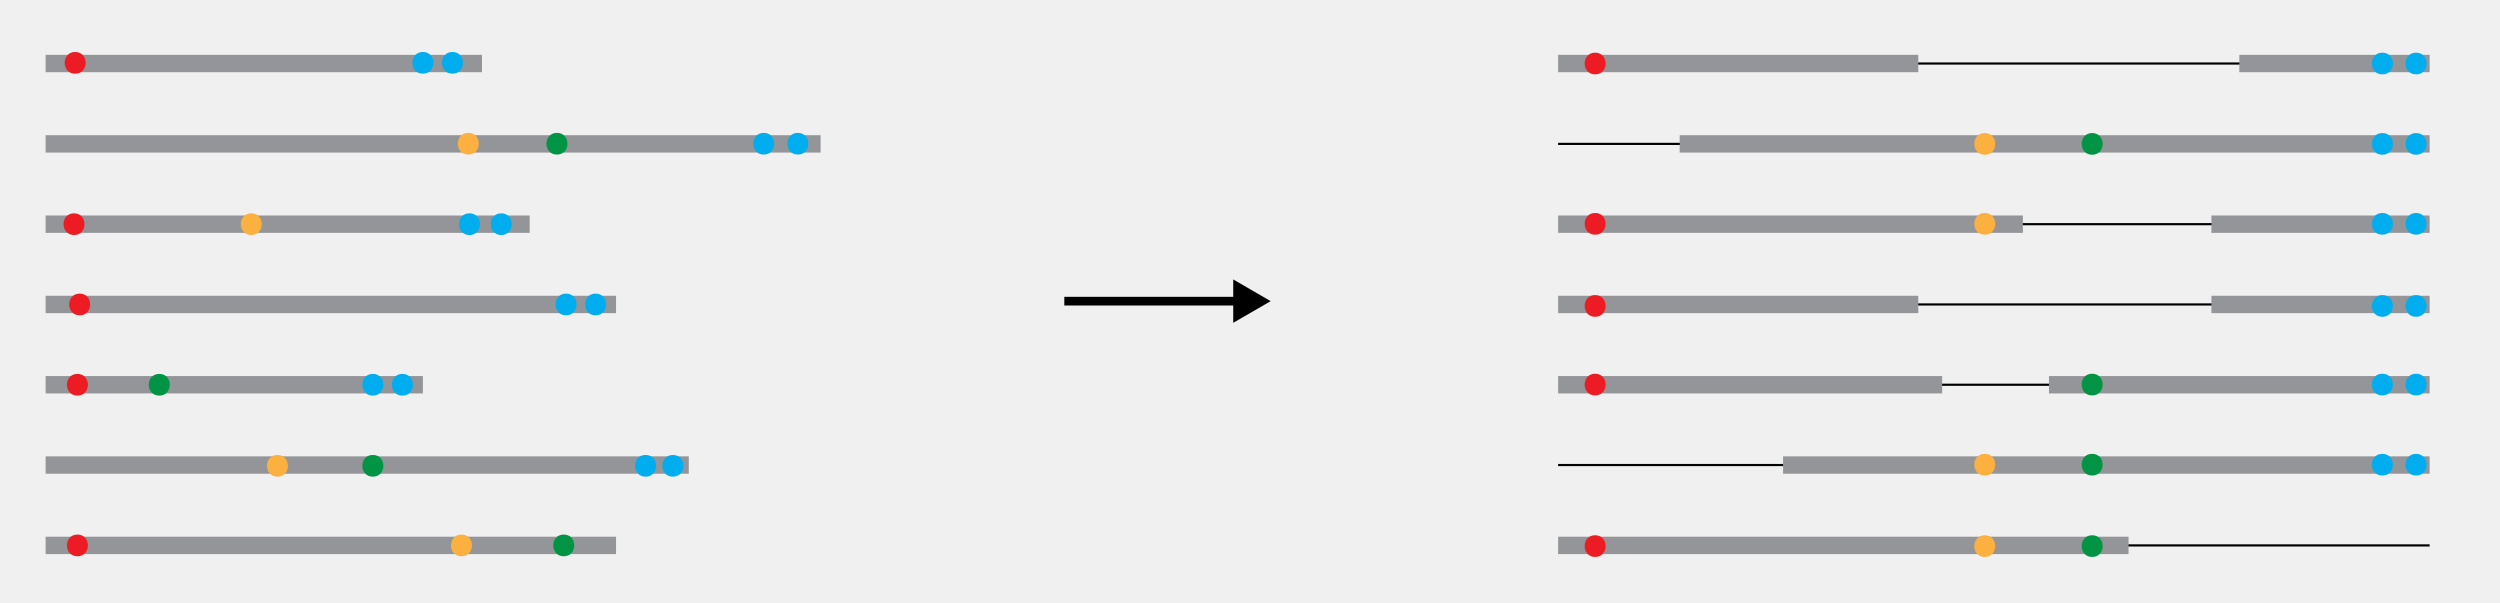
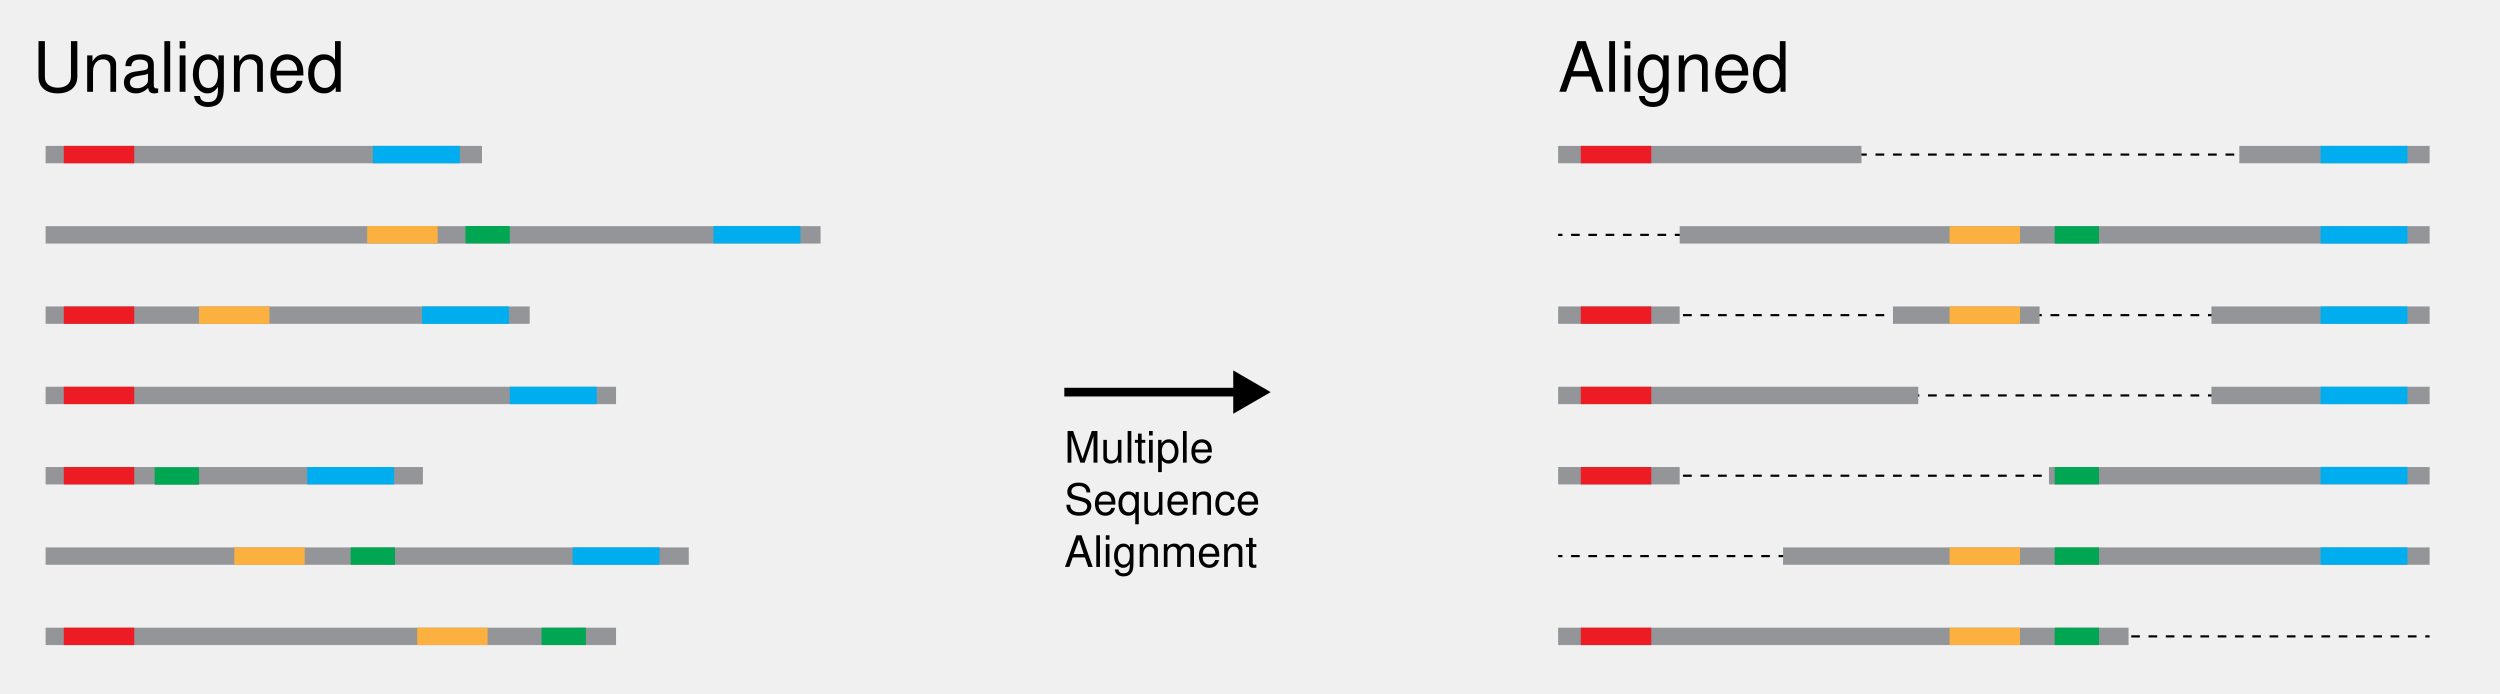
- <svg xmlns="http://www.w3.org/2000/svg" version="1.1" id="Layer_1" x="0px" y="0px" viewBox="0 0 287.72 69.31" style="enable-background:new 0 0 287.72 69.31;" xml:space="preserve">
+ <svg xmlns="http://www.w3.org/2000/svg" version="1.1" id="Layer_1" x="0px" y="0px" viewBox="0 0 287.72 79.78" style="enable-background:new 0 0 287.72 79.78;" xml:space="preserve">
  <style type="text/css">
	.st0{fill:#FFFFFF;stroke:#939598;stroke-width:2;stroke-miterlimit:10;}
- 	.st1{fill:#FFFFFF;stroke:#000000;stroke-width:0.25;stroke-miterlimit:10;}
- 	.st2{fill:#ED1C24;}
- 	.st3{fill:#00AEEF;}
- 	.st4{fill:#009444;}
- 	.st5{fill:#FBB040;}
+ 	.st1{fill:#FFFFFF;}
+ 	.st2{fill:none;stroke:#000000;stroke-width:0.25;stroke-miterlimit:10;}
+ 	.st3{fill:none;stroke:#000000;stroke-width:0.25;stroke-miterlimit:10;stroke-dasharray:1.007,1.007;}
+ 	.st4{fill:none;stroke:#000000;stroke-width:0.25;stroke-miterlimit:10;stroke-dasharray:0.995,0.995;}
+ 	.st5{fill:none;stroke:#000000;stroke-width:0.25;stroke-miterlimit:10;stroke-dasharray:0.995,0.995;}
	.st6{fill:none;stroke:#000000;stroke-miterlimit:10;}
+ 	.st7{fill:#FFFFFF;stroke:#ED1C24;stroke-width:2;stroke-miterlimit:10;}
+ 	.st8{fill:#FFFFFF;stroke:#FBB040;stroke-width:2;stroke-miterlimit:10;}
+ 	.st9{fill:#FFFFFF;stroke:#00A651;stroke-width:2;stroke-miterlimit:10;}
+ 	.st10{fill:#FFFFFF;stroke:#00AEEF;stroke-width:2;stroke-miterlimit:10;}
+ 	.st11{font-family:'Helvetica';}
+ 	.st12{font-size:8px;}
+ 	.st13{font-size:5px;}
</style>
-   <line class="st0" x1="5.25" y1="7.31" x2="55.47" y2="7.31" />
-   <line class="st0" x1="5.25" y1="16.56" x2="94.44" y2="16.56" />
-   <line class="st0" x1="5.25" y1="25.8" x2="60.96" y2="25.8" />
-   <line class="st0" x1="5.25" y1="35.04" x2="70.9" y2="35.04" />
-   <line class="st0" x1="5.25" y1="44.28" x2="48.67" y2="44.28" />
-   <line class="st0" x1="5.25" y1="53.52" x2="79.27" y2="53.52" />
-   <line class="st0" x1="5.25" y1="62.77" x2="70.9" y2="62.77" />
-   <line class="st1" x1="180.1" y1="7.31" x2="278.8" y2="7.31" />
-   <line class="st1" x1="179.32" y1="16.56" x2="278.8" y2="16.56" />
-   <line class="st1" x1="180.1" y1="25.8" x2="278.8" y2="25.8" />
-   <line class="st1" x1="180.1" y1="35.04" x2="278.8" y2="35.04" />
-   <line class="st1" x1="180.1" y1="44.28" x2="278.8" y2="44.28" />
-   <line class="st1" x1="179.32" y1="53.52" x2="278.8" y2="53.52" />
-   <line class="st1" x1="180.1" y1="62.77" x2="279.62" y2="62.77" />
-   <line class="st0" x1="179.32" y1="7.31" x2="220.77" y2="7.31" />
-   <line class="st0" x1="257.72" y1="7.31" x2="279.62" y2="7.31" />
-   <line class="st0" x1="193.31" y1="16.56" x2="279.62" y2="16.56" />
-   <line class="st0" x1="179.32" y1="25.8" x2="232.81" y2="25.8" />
-   <line class="st0" x1="254.51" y1="25.8" x2="279.62" y2="25.8" />
-   <line class="st0" x1="179.32" y1="35.04" x2="220.77" y2="35.04" />
-   <line class="st0" x1="254.51" y1="35.04" x2="279.62" y2="35.04" />
-   <line class="st0" x1="205.21" y1="53.52" x2="279.62" y2="53.52" />
-   <line class="st0" x1="179.32" y1="44.28" x2="223.52" y2="44.28" />
-   <line class="st0" x1="235.81" y1="44.28" x2="279.62" y2="44.28" />
-   <line class="st0" x1="179.32" y1="62.77" x2="244.97" y2="62.77" />
+   <line class="st0" x1="5.25" y1="17.79" x2="55.47" y2="17.79" />
+   <line class="st0" x1="5.25" y1="27.03" x2="94.44" y2="27.03" />
+   <line class="st0" x1="5.25" y1="36.27" x2="60.96" y2="36.27" />
+   <line class="st0" x1="5.25" y1="45.51" x2="70.9" y2="45.51" />
+   <line class="st0" x1="5.25" y1="54.75" x2="48.67" y2="54.75" />
+   <line class="st0" x1="5.25" y1="64" x2="79.27" y2="64" />
+   <line class="st0" x1="5.25" y1="73.24" x2="70.9" y2="73.24" />
  <g>
+     <line class="st1" x1="180.1" y1="17.79" x2="278.8" y2="17.79" />
    <g>
-       <path class="st2" d="M8.65,8.48c1.61,0,1.61-2.5,0-2.5C7.04,5.98,7.04,8.48,8.65,8.48L8.65,8.48z" />
+       <line class="st2" x1="180.1" y1="17.79" x2="180.6" y2="17.79" />
+       <line class="st3" x1="181.61" y1="17.79" x2="277.79" y2="17.79" />
+       <line class="st2" x1="278.3" y1="17.79" x2="278.8" y2="17.79" />
    </g>
  </g>
  <g>
+     <line class="st1" x1="179.32" y1="27.03" x2="278.8" y2="27.03" />
    <g>
-       <path class="st2" d="M8.52,27.05c1.61,0,1.61-2.5,0-2.5C6.91,24.55,6.91,27.05,8.52,27.05L8.52,27.05z" />
+       <line class="st2" x1="179.32" y1="27.03" x2="179.82" y2="27.03" />
+       <line class="st4" x1="180.81" y1="27.03" x2="277.8" y2="27.03" />
+       <line class="st2" x1="278.3" y1="27.03" x2="278.8" y2="27.03" />
    </g>
  </g>
  <g>
+     <line class="st1" x1="180.1" y1="36.27" x2="278.8" y2="36.27" />
    <g>
-       <path class="st2" d="M9.17,36.29c1.61,0,1.61-2.5,0-2.5C7.56,33.79,7.56,36.29,9.17,36.29L9.17,36.29z" />
+       <line class="st2" x1="180.1" y1="36.27" x2="180.6" y2="36.27" />
+       <line class="st3" x1="181.61" y1="36.27" x2="277.79" y2="36.27" />
+       <line class="st2" x1="278.3" y1="36.27" x2="278.8" y2="36.27" />
    </g>
  </g>
  <g>
+     <line class="st1" x1="180.1" y1="45.51" x2="278.8" y2="45.51" />
    <g>
-       <path class="st2" d="M8.91,45.53c1.61,0,1.61-2.5,0-2.5C7.3,43.03,7.3,45.53,8.91,45.53L8.91,45.53z" />
+       <line class="st2" x1="180.1" y1="45.51" x2="180.6" y2="45.51" />
+       <line class="st3" x1="181.61" y1="45.51" x2="277.79" y2="45.51" />
+       <line class="st2" x1="278.3" y1="45.51" x2="278.8" y2="45.51" />
    </g>
  </g>
  <g>
+     <line class="st1" x1="180.1" y1="54.75" x2="278.8" y2="54.75" />
    <g>
-       <path class="st2" d="M8.91,64.02c1.61,0,1.61-2.5,0-2.5C7.3,61.52,7.3,64.02,8.91,64.02L8.91,64.02z" />
+       <line class="st2" x1="180.1" y1="54.75" x2="180.6" y2="54.75" />
+       <line class="st3" x1="181.61" y1="54.75" x2="277.79" y2="54.75" />
+       <line class="st2" x1="278.3" y1="54.75" x2="278.8" y2="54.75" />
    </g>
  </g>
  <g>
+     <line class="st1" x1="179.32" y1="64" x2="278.8" y2="64" />
    <g>
-       <path class="st3" d="M48.67,8.48c1.61,0,1.61-2.5,0-2.5C47.06,5.98,47.05,8.48,48.67,8.48L48.67,8.48z" />
+       <line class="st2" x1="179.32" y1="64" x2="179.82" y2="64" />
+       <line class="st4" x1="180.81" y1="64" x2="277.8" y2="64" />
+       <line class="st2" x1="278.3" y1="64" x2="278.8" y2="64" />
    </g>
  </g>
  <g>
+     <line class="st1" x1="180.1" y1="73.24" x2="279.62" y2="73.24" />
    <g>
-       <path class="st3" d="M52.07,8.48c1.61,0,1.61-2.5,0-2.5C50.46,5.98,50.46,8.48,52.07,8.48L52.07,8.48z" />
+       <line class="st2" x1="180.1" y1="73.24" x2="180.6" y2="73.24" />
+       <line class="st5" x1="181.6" y1="73.24" x2="278.63" y2="73.24" />
+       <line class="st2" x1="279.12" y1="73.24" x2="279.62" y2="73.24" />
    </g>
  </g>
+   <line class="st0" x1="179.32" y1="17.79" x2="214.23" y2="17.79" />
+   <line class="st0" x1="257.72" y1="17.79" x2="279.62" y2="17.79" />
+   <line class="st0" x1="193.31" y1="27.03" x2="279.62" y2="27.03" />
+   <line class="st0" x1="179.32" y1="36.27" x2="193.31" y2="36.27" />
+   <line class="st0" x1="254.51" y1="36.27" x2="279.62" y2="36.27" />
+   <line class="st0" x1="179.32" y1="45.51" x2="220.77" y2="45.51" />
+   <line class="st0" x1="254.51" y1="45.51" x2="279.62" y2="45.51" />
+   <line class="st0" x1="205.21" y1="64" x2="279.62" y2="64" />
+   <line class="st0" x1="179.32" y1="54.75" x2="193.31" y2="54.75" />
+   <line class="st0" x1="235.81" y1="54.75" x2="279.62" y2="54.75" />
+   <line class="st0" x1="179.32" y1="73.24" x2="244.97" y2="73.24" />
  <g>
    <g>
-       <path class="st3" d="M87.9,17.79c1.61,0,1.61-2.5,0-2.5C86.29,15.29,86.29,17.79,87.9,17.79L87.9,17.79z" />
-     </g>
-   </g>
-   <g>
-     <g>
-       <path class="st3" d="M91.82,17.79c1.61,0,1.61-2.5,0-2.5C90.22,15.29,90.21,17.79,91.82,17.79L91.82,17.79z" />
-     </g>
-   </g>
-   <g>
-     <g>
-       <path class="st3" d="M54.03,27.05c1.61,0,1.61-2.5,0-2.5C52.42,24.55,52.42,27.05,54.03,27.05L54.03,27.05z" />
-     </g>
-   </g>
-   <g>
-     <g>
-       <path class="st3" d="M57.69,27.05c1.61,0,1.61-2.5,0-2.5C56.08,24.55,56.08,27.05,57.69,27.05L57.69,27.05z" />
-     </g>
-   </g>
-   <g>
-     <g>
-       <path class="st3" d="M65.14,36.29c1.61,0,1.61-2.5,0-2.5C63.54,33.79,63.53,36.29,65.14,36.29L65.14,36.29z" />
-     </g>
-   </g>
-   <g>
-     <g>
-       <path class="st3" d="M68.54,36.29c1.61,0,1.61-2.5,0-2.5C66.94,33.79,66.93,36.29,68.54,36.29L68.54,36.29z" />
-     </g>
-   </g>
-   <g>
-     <g>
-       <path class="st3" d="M42.91,45.53c1.61,0,1.61-2.5,0-2.5C41.3,43.03,41.3,45.53,42.91,45.53L42.91,45.53z" />
-     </g>
-   </g>
-   <g>
-     <g>
-       <path class="st3" d="M46.31,45.53c1.61,0,1.61-2.5,0-2.5C44.7,43.03,44.7,45.53,46.31,45.53L46.31,45.53z" />
-     </g>
-   </g>
-   <g>
-     <g>
-       <path class="st3" d="M74.3,54.86c1.61,0,1.61-2.5,0-2.5C72.69,52.36,72.69,54.86,74.3,54.86L74.3,54.86z" />
-     </g>
-   </g>
-   <g>
-     <g>
-       <path class="st3" d="M77.44,54.86c1.61,0,1.61-2.5,0-2.5C75.83,52.36,75.83,54.86,77.44,54.86L77.44,54.86z" />
-     </g>
-   </g>
-   <g>
-     <g>
-       <path class="st3" d="M274.18,8.56c1.61,0,1.61-2.5,0-2.5C272.57,6.06,272.56,8.56,274.18,8.56L274.18,8.56z" />
-     </g>
-   </g>
-   <g>
-     <g>
-       <path class="st3" d="M278.06,8.56c1.61,0,1.61-2.5,0-2.5C276.45,6.06,276.44,8.56,278.06,8.56L278.06,8.56z" />
-     </g>
-   </g>
-   <g>
-     <g>
-       <path class="st3" d="M274.18,17.81c1.61,0,1.61-2.5,0-2.5C272.57,15.31,272.56,17.81,274.18,17.81L274.18,17.81z" />
-     </g>
-   </g>
-   <g>
-     <g>
-       <path class="st3" d="M278.06,17.81c1.61,0,1.61-2.5,0-2.5C276.45,15.31,276.44,17.81,278.06,17.81L278.06,17.81z" />
-     </g>
-   </g>
-   <g>
-     <g>
-       <path class="st3" d="M274.18,27.01c1.61,0,1.61-2.5,0-2.5C272.57,24.51,272.56,27.01,274.18,27.01L274.18,27.01z" />
-     </g>
-   </g>
-   <g>
-     <g>
-       <path class="st3" d="M278.06,27.01c1.61,0,1.61-2.5,0-2.5C276.45,24.51,276.44,27.01,278.06,27.01L278.06,27.01z" />
-     </g>
-   </g>
-   <g>
-     <g>
-       <path class="st3" d="M274.18,36.46c1.61,0,1.61-2.5,0-2.5C272.57,33.96,272.56,36.46,274.18,36.46L274.18,36.46z" />
-     </g>
-   </g>
-   <g>
-     <g>
-       <path class="st3" d="M278.06,36.46c1.61,0,1.61-2.5,0-2.5C276.45,33.96,276.44,36.46,278.06,36.46L278.06,36.46z" />
-     </g>
-   </g>
-   <g>
-     <g>
-       <path class="st3" d="M274.18,45.51c1.61,0,1.61-2.5,0-2.5C272.57,43.01,272.56,45.51,274.18,45.51L274.18,45.51z" />
-     </g>
-   </g>
-   <g>
-     <g>
-       <path class="st3" d="M278.06,45.51c1.61,0,1.61-2.5,0-2.5C276.45,43.01,276.44,45.51,278.06,45.51L278.06,45.51z" />
-     </g>
-   </g>
-   <g>
-     <g>
-       <path class="st3" d="M274.18,54.73c1.61,0,1.61-2.5,0-2.5C272.57,52.23,272.56,54.73,274.18,54.73L274.18,54.73z" />
-     </g>
-   </g>
-   <g>
-     <g>
-       <path class="st3" d="M278.06,54.73c1.61,0,1.61-2.5,0-2.5C276.45,52.23,276.44,54.73,278.06,54.73L278.06,54.73z" />
-     </g>
-   </g>
-   <g>
-     <g>
-       <path class="st4" d="M64.88,64.02c1.61,0,1.61-2.5,0-2.5C63.27,61.52,63.27,64.02,64.88,64.02L64.88,64.02z" />
-     </g>
-   </g>
-   <g>
-     <g>
-       <path class="st4" d="M42.91,54.86c1.61,0,1.61-2.5,0-2.5C41.3,52.36,41.3,54.86,42.91,54.86L42.91,54.86z" />
-     </g>
-   </g>
-   <g>
-     <g>
-       <path class="st4" d="M18.33,45.53c1.61,0,1.61-2.5,0-2.5C16.72,43.03,16.71,45.53,18.33,45.53L18.33,45.53z" />
-     </g>
-   </g>
-   <g>
-     <g>
-       <path class="st4" d="M64.1,17.79c1.61,0,1.61-2.5,0-2.5C62.49,15.29,62.49,17.79,64.1,17.79L64.1,17.79z" />
-     </g>
-   </g>
-   <g>
-     <g>
-       <path class="st4" d="M240.78,64.1c1.61,0,1.61-2.5,0-2.5C239.17,61.6,239.17,64.1,240.78,64.1L240.78,64.1z" />
-     </g>
-   </g>
-   <g>
-     <g>
-       <path class="st4" d="M240.78,54.73c1.61,0,1.61-2.5,0-2.5C239.17,52.23,239.17,54.73,240.78,54.73L240.78,54.73z" />
-     </g>
-   </g>
-   <g>
-     <g>
-       <path class="st4" d="M240.78,45.51c1.61,0,1.61-2.5,0-2.5C239.17,43.01,239.17,45.51,240.78,45.51L240.78,45.51z" />
-     </g>
-   </g>
-   <g>
-     <g>
-       <path class="st4" d="M240.78,17.81c1.61,0,1.61-2.5,0-2.5C239.17,15.31,239.17,17.81,240.78,17.81L240.78,17.81z" />
-     </g>
-   </g>
-   <g>
-     <g>
-       <path class="st5" d="M228.42,64.1c1.61,0,1.61-2.5,0-2.5C226.82,61.6,226.81,64.1,228.42,64.1L228.42,64.1z" />
-     </g>
-   </g>
-   <g>
-     <g>
-       <path class="st5" d="M228.42,54.73c1.61,0,1.61-2.5,0-2.5C226.82,52.23,226.81,54.73,228.42,54.73L228.42,54.73z" />
-     </g>
-   </g>
-   <g>
-     <g>
-       <path class="st5" d="M228.42,27.01c1.61,0,1.61-2.5,0-2.5C226.82,24.51,226.81,27.01,228.42,27.01L228.42,27.01z" />
-     </g>
-   </g>
-   <g>
-     <g>
-       <path class="st5" d="M228.42,17.81c1.61,0,1.61-2.5,0-2.5C226.82,15.31,226.81,17.81,228.42,17.81L228.42,17.81z" />
-     </g>
-   </g>
-   <g>
-     <g>
-       <path class="st5" d="M53.11,64.02c1.61,0,1.61-2.5,0-2.5C51.5,61.52,51.5,64.02,53.11,64.02L53.11,64.02z" />
-     </g>
-   </g>
-   <g>
-     <g>
-       <path class="st5" d="M31.93,54.86c1.61,0,1.61-2.5,0-2.5C30.32,52.36,30.32,54.86,31.93,54.86L31.93,54.86z" />
-     </g>
-   </g>
-   <g>
-     <g>
-       <path class="st5" d="M28.92,27.05c1.61,0,1.61-2.5,0-2.5C27.31,24.55,27.31,27.05,28.92,27.05L28.92,27.05z" />
-     </g>
-   </g>
-   <g>
-     <g>
-       <path class="st5" d="M53.9,17.79c1.61,0,1.61-2.5,0-2.5C52.29,15.29,52.29,17.79,53.9,17.79L53.9,17.79z" />
-     </g>
-   </g>
-   <g>
-     <g>
-       <path class="st2" d="M183.58,8.56c1.61,0,1.61-2.5,0-2.5C181.97,6.06,181.97,8.56,183.58,8.56L183.58,8.56z" />
-     </g>
-   </g>
-   <g>
-     <g>
-       <path class="st2" d="M183.58,27.01c1.61,0,1.61-2.5,0-2.5C181.97,24.51,181.97,27.01,183.58,27.01L183.58,27.01z" />
-     </g>
-   </g>
-   <g>
-     <g>
-       <path class="st2" d="M183.58,36.46c1.61,0,1.61-2.5,0-2.5C181.97,33.96,181.97,36.46,183.58,36.46L183.58,36.46z" />
-     </g>
-   </g>
-   <g>
-     <g>
-       <path class="st2" d="M183.58,45.51c1.61,0,1.61-2.5,0-2.5C181.97,43.01,181.97,45.51,183.58,45.51L183.58,45.51z" />
-     </g>
-   </g>
-   <g>
-     <g>
-       <path class="st2" d="M183.58,64.1c1.61,0,1.61-2.5,0-2.5C181.97,61.6,181.97,64.1,183.58,64.1L183.58,64.1z" />
-     </g>
-   </g>
-   <g>
-     <g>
-       <line class="st6" x1="122.49" y1="34.66" x2="142.66" y2="34.66" />
+       <line class="st6" x1="122.49" y1="45.13" x2="142.66" y2="45.13" />
      <g>
-         <polygon points="141.93,37.15 146.24,34.66 141.93,32.16    " />
+         <polygon points="141.93,47.62 146.24,45.13 141.93,42.63    " />
      </g>
    </g>
  </g>
+   <line class="st7" x1="7.34" y1="17.79" x2="15.45" y2="17.79" />
+   <line class="st7" x1="7.34" y1="36.27" x2="15.45" y2="36.27" />
+   <line class="st7" x1="7.34" y1="45.51" x2="15.45" y2="45.51" />
+   <line class="st7" x1="7.34" y1="54.75" x2="15.45" y2="54.75" />
+   <line class="st7" x1="7.34" y1="73.24" x2="15.45" y2="73.24" />
+   <line class="st7" x1="181.93" y1="17.79" x2="190.04" y2="17.79" />
+   <line class="st7" x1="181.93" y1="36.27" x2="190.04" y2="36.27" />
+   <line class="st7" x1="181.93" y1="45.51" x2="190.04" y2="45.51" />
+   <line class="st7" x1="181.93" y1="54.75" x2="190.04" y2="54.75" />
+   <line class="st7" x1="181.93" y1="73.24" x2="190.04" y2="73.24" />
+   <line class="st8" x1="42.26" y1="27.01" x2="50.37" y2="27.01" />
+   <line class="st8" x1="22.9" y1="36.27" x2="31.01" y2="36.27" />
+   <line class="st8" x1="26.96" y1="64" x2="35.07" y2="64" />
+   <line class="st8" x1="48.01" y1="73.24" x2="56.12" y2="73.24" />
+   <line class="st8" x1="224.37" y1="27.03" x2="232.48" y2="27.03" />
+   <line class="st8" x1="224.37" y1="64" x2="232.48" y2="64" />
+   <line class="st8" x1="224.37" y1="73.24" x2="232.48" y2="73.24" />
+   <line class="st9" x1="53.57" y1="27.01" x2="58.67" y2="27.01" />
+   <line class="st9" x1="17.8" y1="54.78" x2="22.9" y2="54.78" />
+   <line class="st0" x1="217.86" y1="36.27" x2="234.73" y2="36.27" />
+   <line class="st8" x1="224.37" y1="36.27" x2="232.48" y2="36.27" />
+   <line class="st9" x1="40.36" y1="64" x2="45.46" y2="64" />
+   <line class="st9" x1="62.33" y1="73.24" x2="67.43" y2="73.24" />
+   <line class="st9" x1="236.47" y1="27.03" x2="241.57" y2="27.03" />
+   <line class="st9" x1="236.47" y1="54.75" x2="241.57" y2="54.75" />
+   <line class="st9" x1="236.47" y1="64" x2="241.57" y2="64" />
+   <line class="st9" x1="236.47" y1="73.24" x2="241.57" y2="73.24" />
+   <line class="st10" x1="42.91" y1="17.79" x2="52.92" y2="17.79" />
+   <line class="st10" x1="82.11" y1="27.01" x2="92.12" y2="27.01" />
+   <line class="st10" x1="48.57" y1="36.27" x2="58.57" y2="36.27" />
+   <line class="st10" x1="58.67" y1="45.51" x2="68.68" y2="45.51" />
+   <line class="st10" x1="35.36" y1="54.75" x2="45.36" y2="54.75" />
+   <line class="st10" x1="65.9" y1="64" x2="75.9" y2="64" />
+   <line class="st10" x1="267.07" y1="27.03" x2="277.07" y2="27.03" />
+   <line class="st10" x1="267.07" y1="17.79" x2="277.07" y2="17.79" />
+   <line class="st10" x1="267.07" y1="36.27" x2="277.07" y2="36.27" />
+   <line class="st10" x1="267.07" y1="45.51" x2="277.07" y2="45.51" />
+   <line class="st10" x1="267.07" y1="54.73" x2="277.07" y2="54.73" />
+   <line class="st10" x1="267.07" y1="64" x2="277.07" y2="64" />
+   <text transform="matrix(1 0 0 1 3.7438 10.5614)" class="st11 st12">Unaligned</text>
+   <text transform="matrix(1 0 0 1 179.316 10.5612)" class="st11 st12">Aligned</text>
+   <text transform="matrix(1 0 0 1 122.4907 53.2453)">
+     <tspan x="0" y="0" class="st11 st13">Multiple </tspan>
+     <tspan x="0" y="6" class="st11 st13">Sequence </tspan>
+     <tspan x="0" y="12" class="st11 st13">Alignment</tspan>
+   </text>
</svg>
